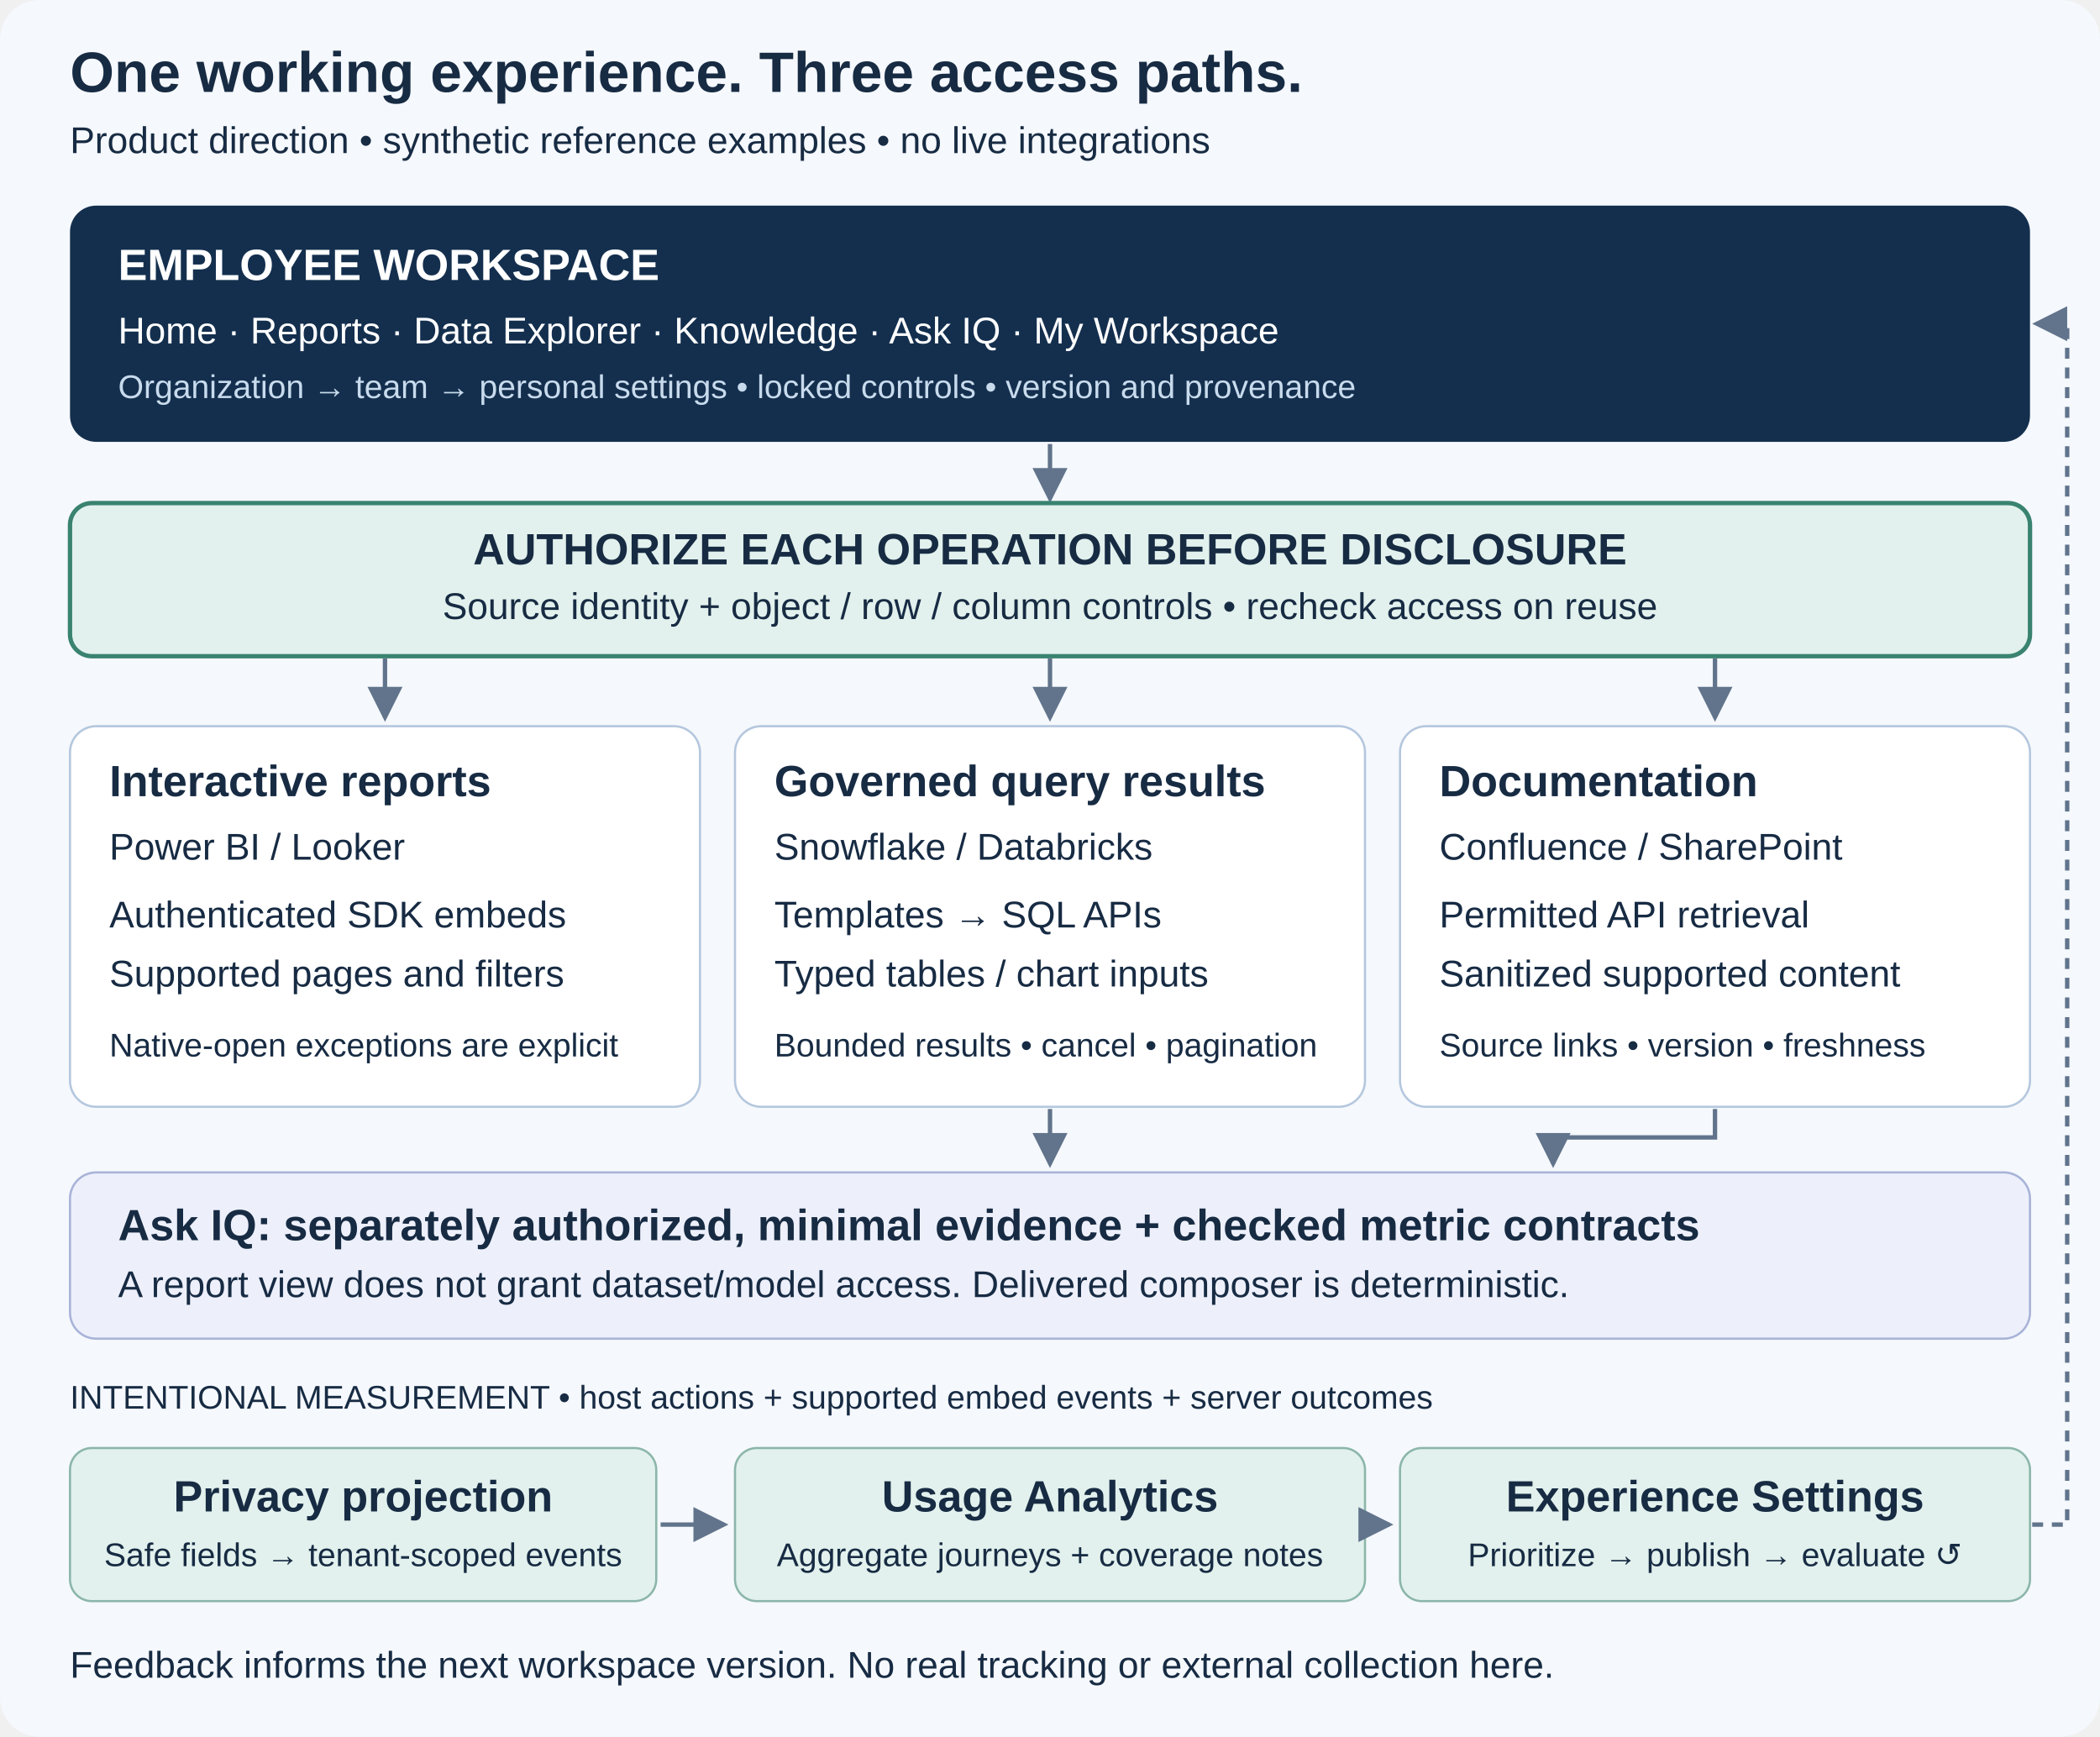
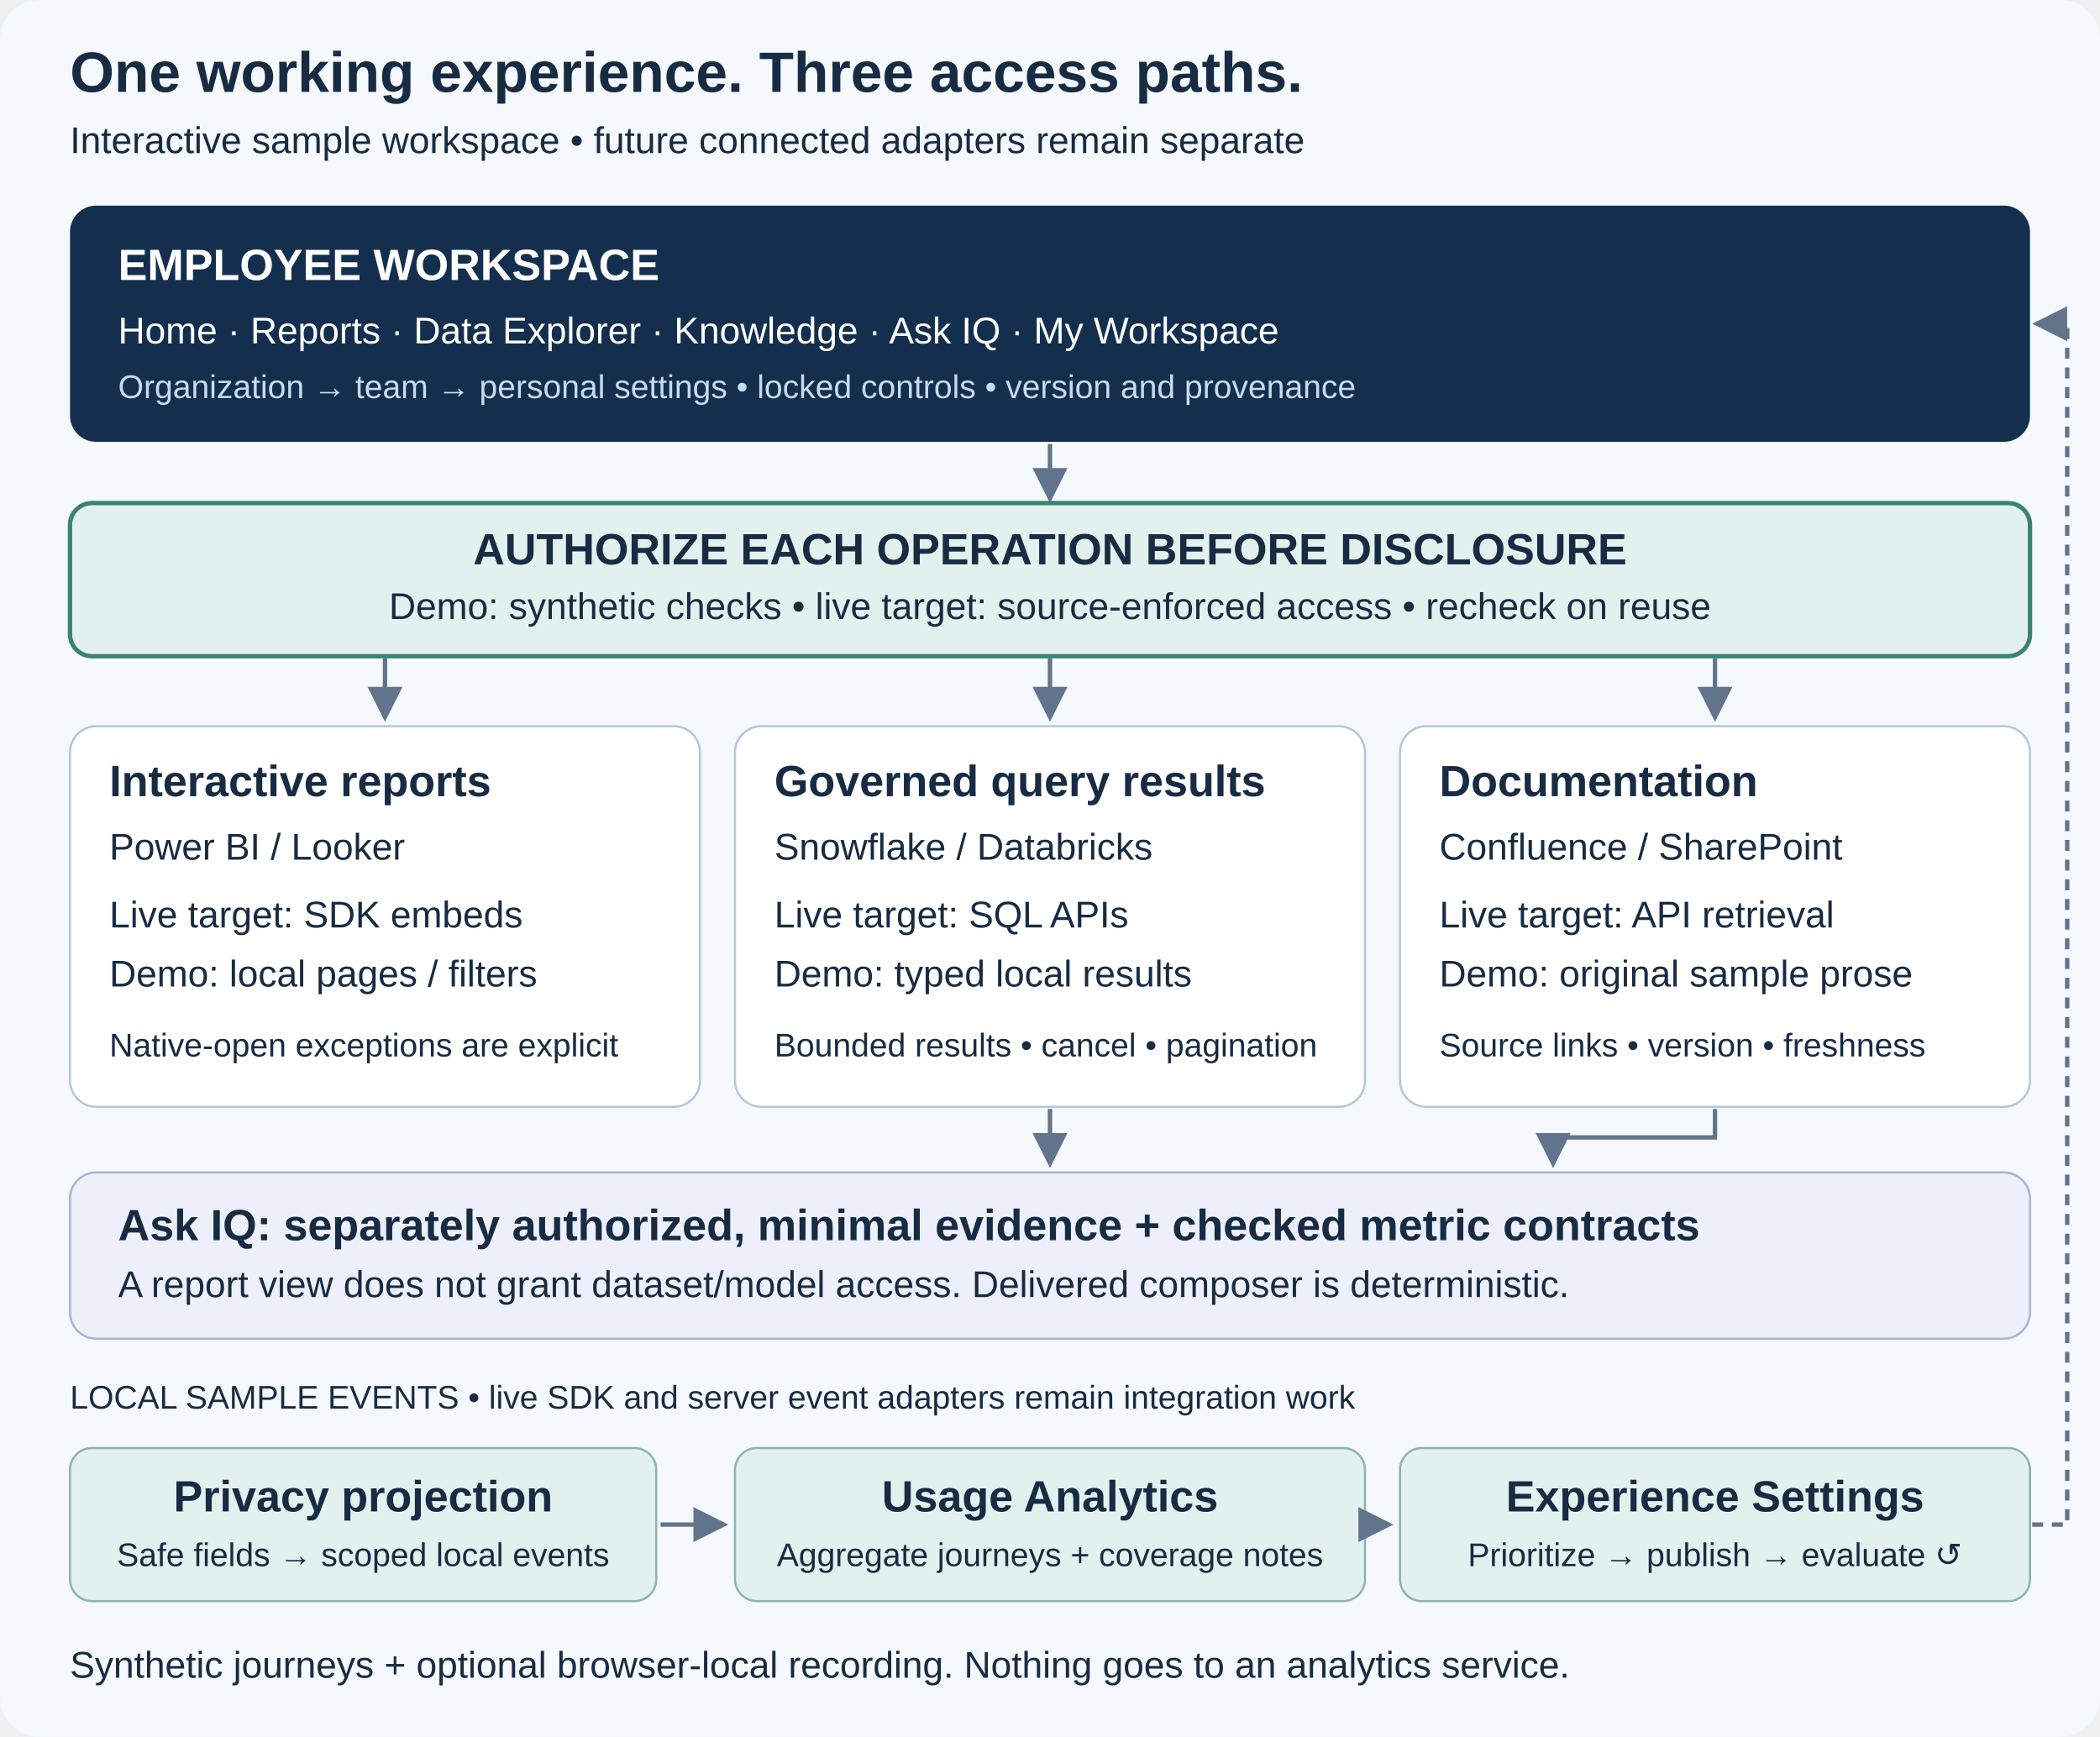
<svg xmlns="http://www.w3.org/2000/svg" viewBox="0 0 960 794" role="img" aria-labelledby="title desc">
  <defs>
    <marker id="arrow" markerWidth="8" markerHeight="8" refX="7" refY="4" orient="auto">
      <path d="M0 0L8 4L0 8Z" fill="#61748c" />
    </marker>
  </defs>
  <style>text{font-family:Arial,sans-serif;fill:#172b43}.title{font-size:26px;font-weight:700}.h{font-size:20px;font-weight:700}.b{font-size:17px}.small{font-size:15px}.line{fill:none;stroke:#61748c;stroke-width:2;marker-end:url(#arrow)}</style>
  <rect width="960" height="794" rx="18" fill="#f5f8fc" />
  <text x="32" y="42" class="title">One working experience. Three access paths.</text>
-   <text x="32" y="70" class="b">Product direction • synthetic reference examples • no live integrations</text>
+   <text x="32" y="70" class="b">Interactive sample workspace • future connected adapters remain separate</text>
  <rect x="32" y="94" width="896" height="108" rx="12" fill="#142f4e" />
  <text x="54" y="128" class="h" style="fill:#fff">EMPLOYEE WORKSPACE</text>
  <text x="54" y="157" class="b" style="fill:#fff">Home · Reports · Data Explorer · Knowledge · Ask IQ · My Workspace</text>
  <text x="54" y="182" class="small" style="fill:#c8dbed">Organization → team → personal settings • locked controls • version and provenance</text>
  <path d="M480 203V228" class="line" />
  <rect x="32" y="230" width="896" height="70" rx="10" fill="#e2f1ed" stroke="#398370" stroke-width="2" />
  <text x="480" y="258" class="h" text-anchor="middle">AUTHORIZE EACH OPERATION BEFORE DISCLOSURE</text>
-   <text x="480" y="283" class="b" text-anchor="middle">Source identity + object / row / column controls • recheck access on reuse</text>
+   <text x="480" y="283" class="b" text-anchor="middle">Demo: synthetic checks • live target: source-enforced access • recheck on reuse</text>
  <path d="M176 301V328" class="line" />
  <path d="M480 301V328" class="line" />
  <path d="M784 301V328" class="line" />
  <rect x="32" y="332" width="288" height="174" rx="12" fill="#fff" stroke="#b4c7de" />
  <text x="50" y="364" class="h">Interactive reports</text>
  <text x="50" y="393" class="b">Power BI / Looker</text>
-   <text x="50" y="424" class="b">Authenticated SDK embeds</text>
-   <text x="50" y="451" class="b">Supported pages and filters</text>
+   <text x="50" y="424" class="b">Live target: SDK embeds</text>
+   <text x="50" y="451" class="b">Demo: local pages / filters</text>
  <text x="50" y="483" class="small">Native-open exceptions are explicit</text>
  <rect x="336" y="332" width="288" height="174" rx="12" fill="#fff" stroke="#b4c7de" />
  <text x="354" y="364" class="h">Governed query results</text>
  <text x="354" y="393" class="b">Snowflake / Databricks</text>
-   <text x="354" y="424" class="b">Templates → SQL APIs</text>
-   <text x="354" y="451" class="b">Typed tables / chart inputs</text>
+   <text x="354" y="424" class="b">Live target: SQL APIs</text>
+   <text x="354" y="451" class="b">Demo: typed local results</text>
  <text x="354" y="483" class="small">Bounded results • cancel • pagination</text>
  <rect x="640" y="332" width="288" height="174" rx="12" fill="#fff" stroke="#b4c7de" />
  <text x="658" y="364" class="h">Documentation</text>
  <text x="658" y="393" class="b">Confluence / SharePoint</text>
-   <text x="658" y="424" class="b">Permitted API retrieval</text>
-   <text x="658" y="451" class="b">Sanitized supported content</text>
+   <text x="658" y="424" class="b">Live target: API retrieval</text>
+   <text x="658" y="451" class="b">Demo: original sample prose</text>
  <text x="658" y="483" class="small">Source links • version • freshness</text>
  <path d="M480 507V532" class="line" />
  <path d="M784 507V520H710V532" class="line" />
  <rect x="32" y="536" width="896" height="76" rx="12" fill="#edf0fb" stroke="#a8b3d8" />
  <text x="54" y="567" class="h">Ask IQ: separately authorized, minimal evidence + checked metric contracts</text>
  <text x="54" y="593" class="b">A report view does not grant dataset/model access. Delivered composer is deterministic.</text>
-   <text x="32" y="644" class="small">INTENTIONAL MEASUREMENT • host actions + supported embed events + server outcomes</text>
+   <text x="32" y="644" class="small">LOCAL SAMPLE EVENTS • live SDK and server event adapters remain integration work</text>
  <rect x="32" y="662" width="268" height="70" rx="10" fill="#e2f1ed" stroke="#8cb6aa" />
  <text x="166" y="691" class="h" text-anchor="middle">Privacy projection</text>
-   <text x="166" y="716" class="small" text-anchor="middle">Safe fields → tenant-scoped events</text>
+   <text x="166" y="716" class="small" text-anchor="middle">Safe fields → scoped local events</text>
  <path d="M302 697H331" class="line" />
  <rect x="336" y="662" width="288" height="70" rx="10" fill="#e2f1ed" stroke="#8cb6aa" />
  <text x="480" y="691" class="h" text-anchor="middle">Usage Analytics</text>
  <text x="480" y="716" class="small" text-anchor="middle">Aggregate journeys + coverage notes</text>
  <path d="M625 697H635" class="line" />
  <rect x="640" y="662" width="288" height="70" rx="10" fill="#e2f1ed" stroke="#8cb6aa" />
  <text x="784" y="691" class="h" text-anchor="middle">Experience Settings</text>
  <text x="784" y="716" class="small" text-anchor="middle">Prioritize → publish → evaluate ↺</text>
  <path d="M929 697H945V148H931" class="line" stroke-dasharray="5 4" />
-   <text x="32" y="767" class="b">Feedback informs the next workspace version. No real tracking or external collection here.</text>
+   <text x="32" y="767" class="b">Synthetic journeys + optional browser-local recording. Nothing goes to an analytics service.</text>
</svg>
